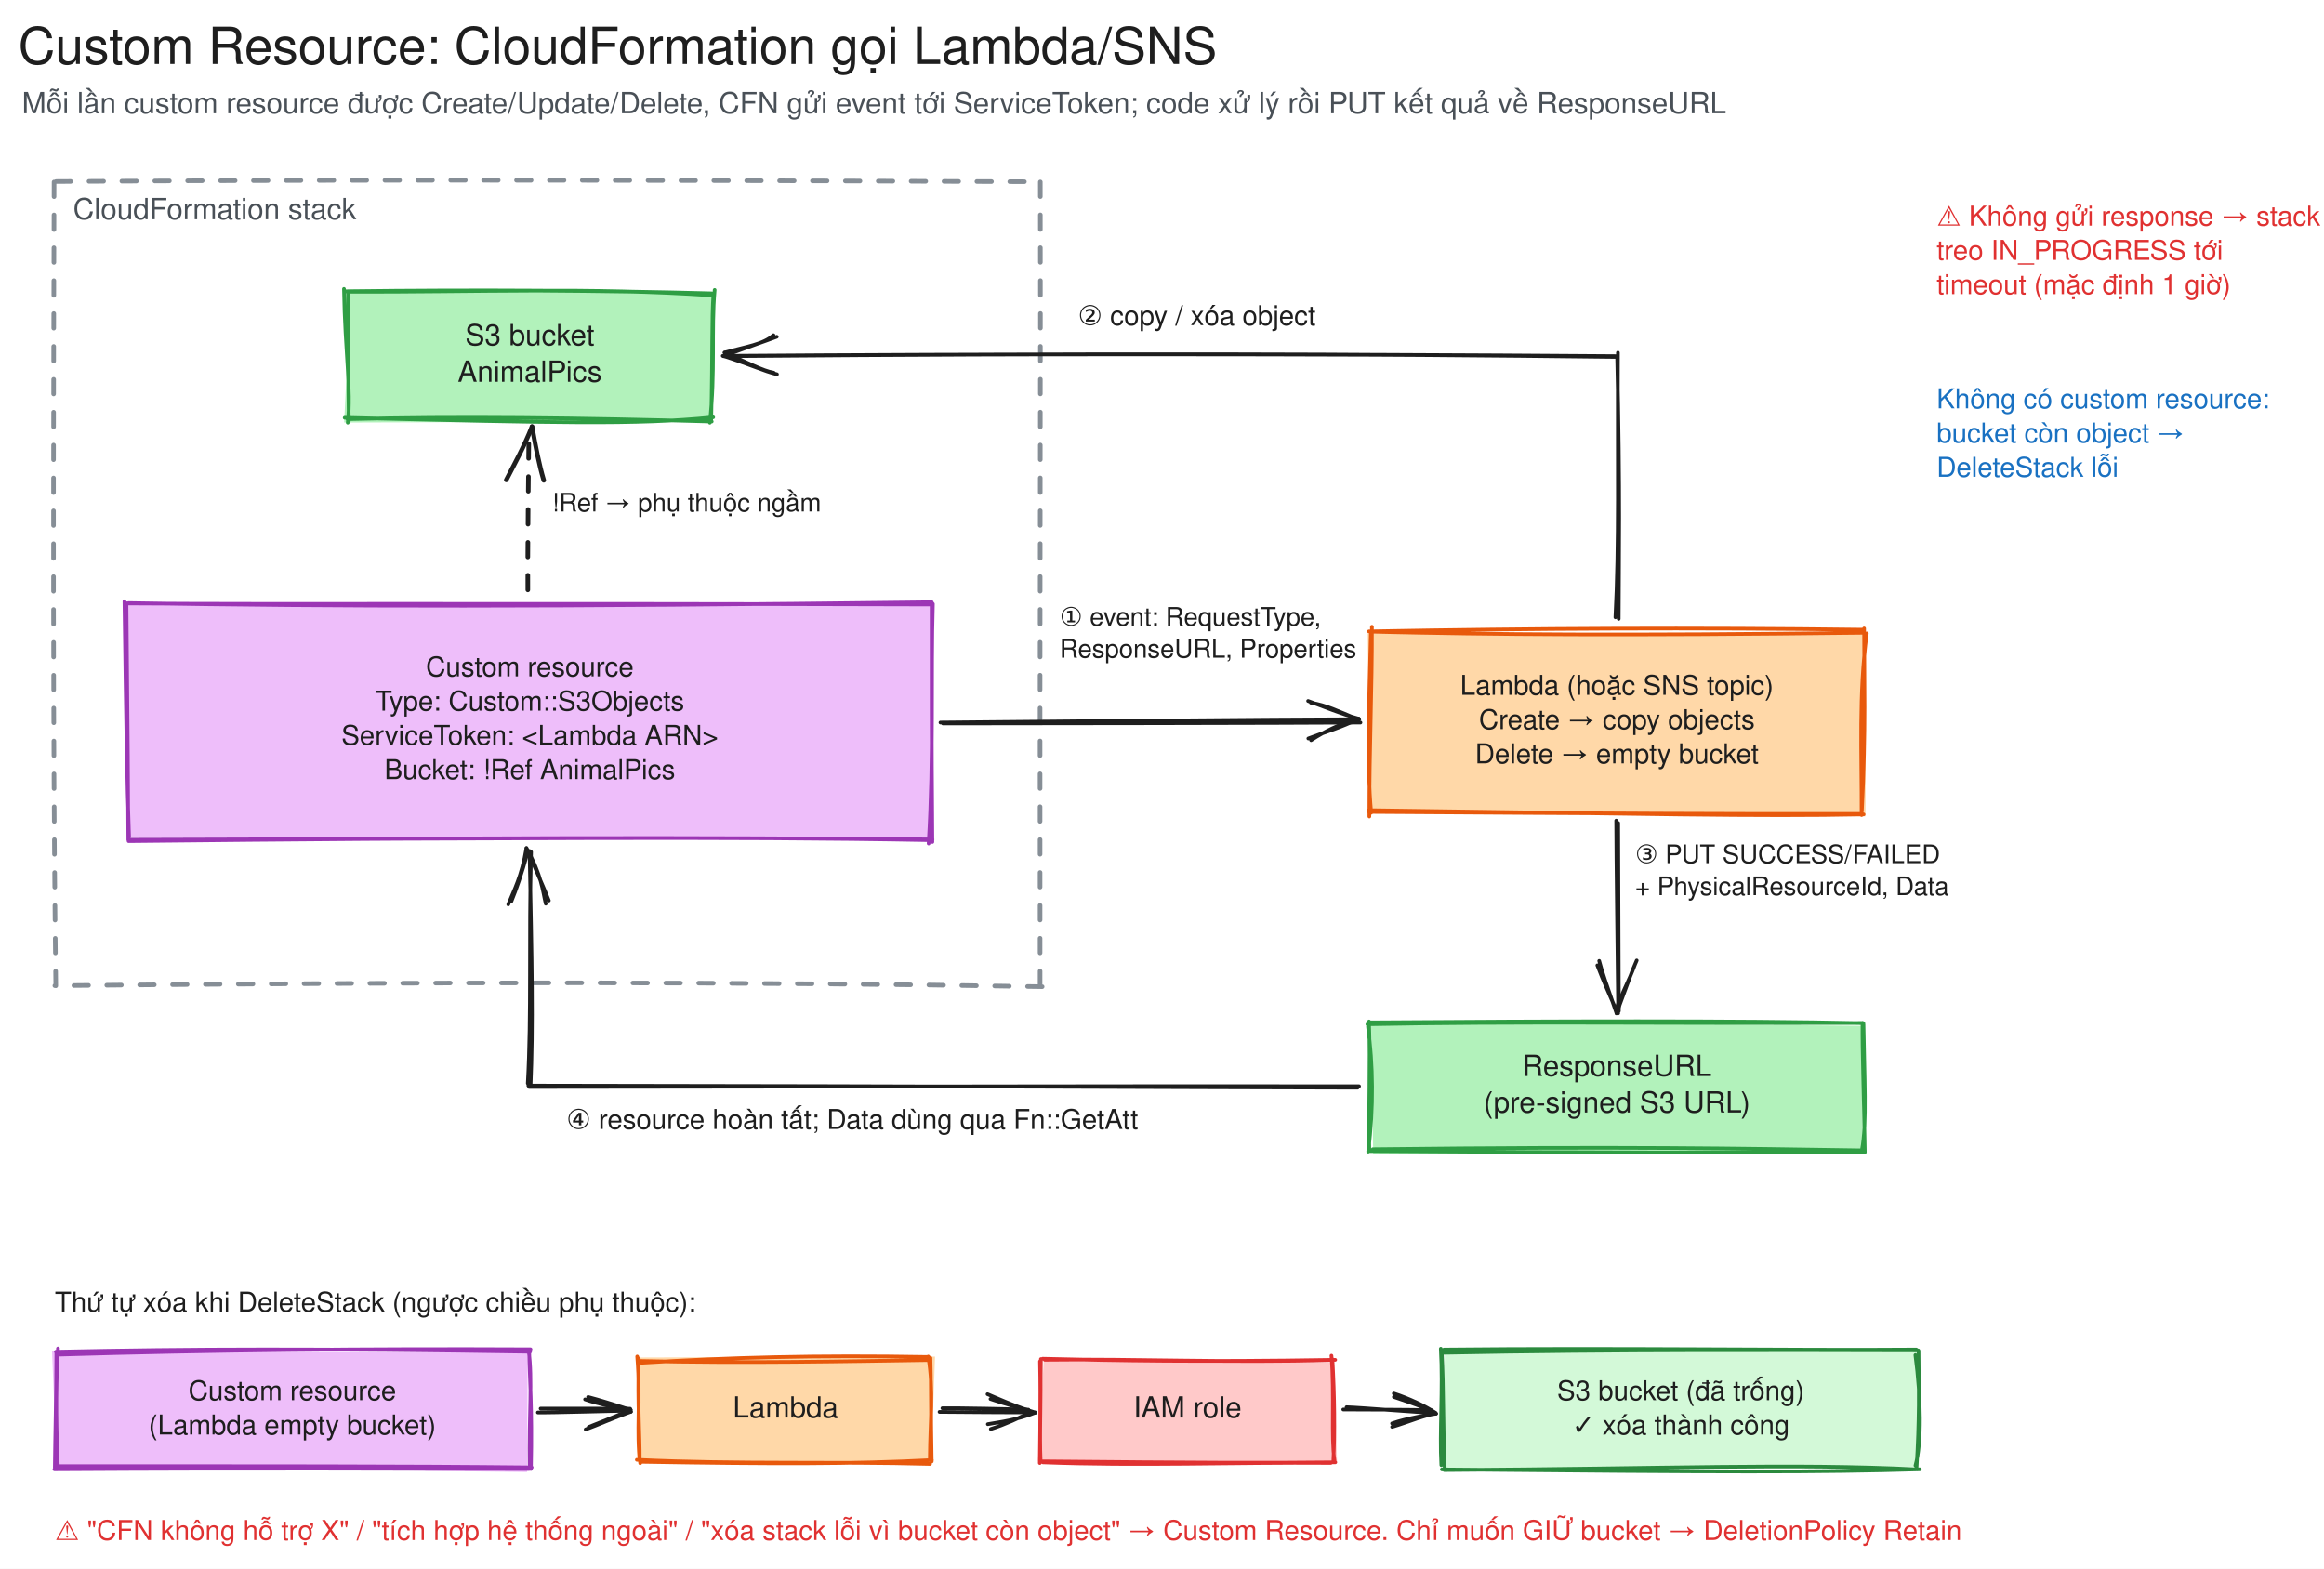
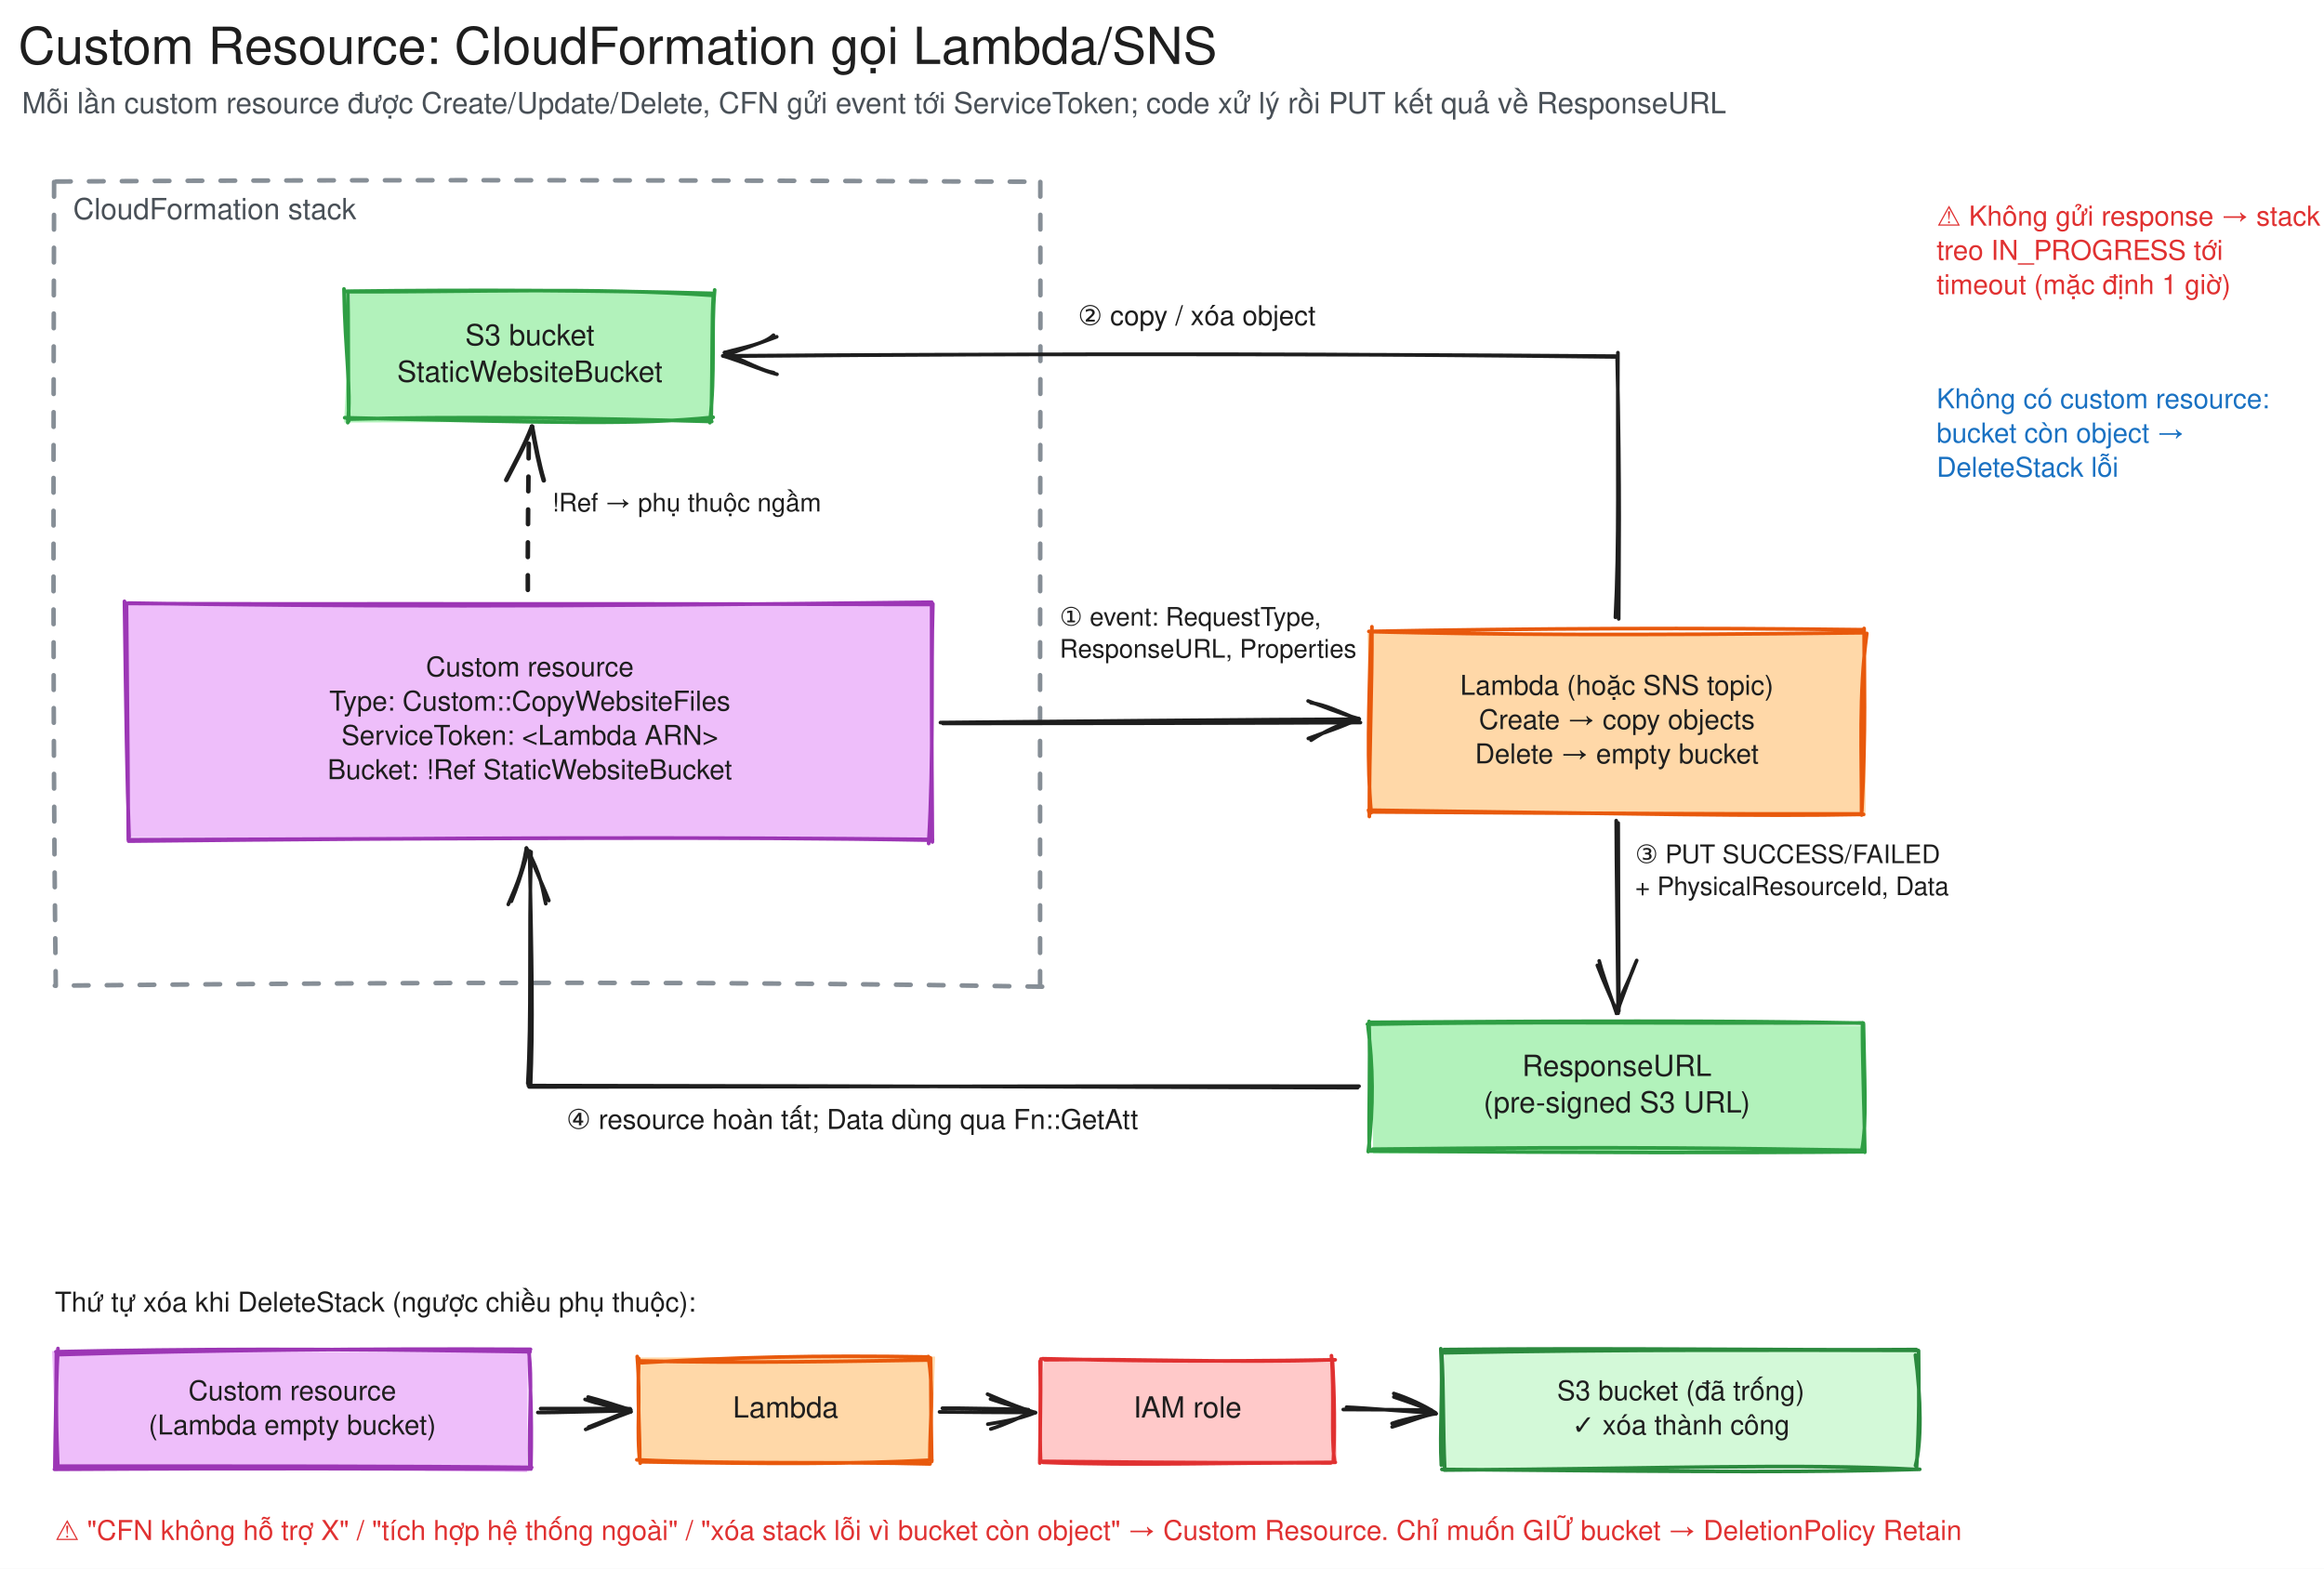
<svg xmlns="http://www.w3.org/2000/svg" version="1.1" viewBox="0 0 1272.05 858.75" width="1272.05" height="858.75">
  <defs>
    <style>
      @font-face {
        font-family: "Virgil";
        src: url("https://excalidraw.com/Virgil.woff2");
      }
      @font-face {
        font-family: "Cascadia";
        src: url("https://excalidraw.com/Cascadia.woff2");
      }
    </style>
  </defs>
  <rect x="0" y="0" width="1272.05" height="858.75" fill="#ffffff" />
  <g transform="translate(10 10) rotate(0 340.2 17.5)">
    <text x="0" y="25" font-family="Helvetica, Segoe UI Emoji" font-size="28px" fill="#1e1e1e" text-anchor="start" style="white-space: pre;" direction="ltr">Custom Resource: CloudFormation gọi Lambda/SNS</text>
  </g>
  <g transform="translate(12 48) rotate(0 487.68 10)">
    <text x="0" y="14" font-family="Helvetica, Segoe UI Emoji" font-size="16px" fill="#495057" text-anchor="start" style="white-space: pre;" direction="ltr">Mỗi lần custom resource được Create/Update/Delete, CFN gửi event tới ServiceToken; code xử lý rồi PUT kết quả về ResponseURL</text>
  </g>
  <g stroke-linecap="round" transform="translate(30 100) rotate(0 270 220)">
    <path d="M0.71 -0.63 C198.8 -1.98, 397.38 -1.11, 539.82 -0.49 M539.42 -0.39 C539.67 95.21, 539.14 191.29, 539.29 440.84 M540.43 440.13 C374.27 437.27, 208.79 437.52, 0.03 439.57 M0.54 439.64 C-0.55 348.04, -1.1 254.15, -0.39 -0.56" stroke="#868e96" stroke-width="2.5" fill="none" stroke-dasharray="8 10" />
  </g>
  <g transform="translate(40 106) rotate(0 83.44 10)">
    <text x="0" y="14" font-family="Helvetica, Segoe UI Emoji" font-size="16px" fill="#495057" text-anchor="start" style="white-space: pre;" direction="ltr">CloudFormation stack</text>
  </g>
  <g stroke-linecap="round" transform="translate(190 160) rotate(0 100 35)">
    <path d="M1.95 -1.47 L201.28 0.22 L198.35 70.64 L-1.61 71.29" stroke="none" stroke-width="0" fill="#b2f2bb" />
    <path d="M-0.03 -0.3 C69.03 -0.08, 134.51 -2.83, 199.69 1.67 M-0.64 -0.56 C70.77 -1.49, 141.74 -0.99, 199.42 0.57 M201.18 -1.29 C199.21 20.7, 201.66 43.79, 198.53 71.39 M200.54 0.46 C199.49 15.79, 200.14 31.74, 199.27 70.03 M200.38 68.42 C158.35 72.66, 114.66 71.42, -1.33 68.68 M199.58 70.74 C129.45 68.71, 58.44 67.89, 0.21 69.44 M0.35 71.37 C2.36 52.71, -1.13 33.72, -1.72 -1.85 M0.9 70.54 C0.57 49.35, 0.65 29.81, 0.5 0.21" stroke="#2f9e44" stroke-width="2" fill="none" />
  </g>
  <g transform="translate(248.8 175) rotate(0 41.2 20)">
    <text x="41.2" y="14" font-family="Helvetica, Segoe UI Emoji" font-size="16px" fill="#1e1e1e" text-anchor="middle" style="white-space: pre;" direction="ltr">S3 bucket</text>
-     <text x="41.2" y="34" font-family="Helvetica, Segoe UI Emoji" font-size="16px" fill="#1e1e1e" text-anchor="middle" style="white-space: pre;" direction="ltr">AnimalPics</text>
+     <text x="41.2" y="34" font-family="Helvetica, Segoe UI Emoji" font-size="16px" fill="#1e1e1e" text-anchor="middle" style="white-space: pre;" direction="ltr">StaticWebsiteBucket</text>
  </g>
  <g stroke-linecap="round" transform="translate(70 330) rotate(0 220 65)">
    <path d="M-0.03 0.23 L440.65 -0.53 L441.07 129.58 L0.51 128.26" stroke="none" stroke-width="0" fill="#eebefa" />
    <path d="M-0.71 0.33 C90.71 0.94, 181.24 0.15, 440.3 0.9 M0.31 0.12 C115.02 2.08, 228.84 2.23, 440.02 -0.35 M440.61 0.57 C439.47 39.82, 441.18 83.74, 438.3 131.76 M439.94 0.23 C440.02 35.51, 439.77 70.62, 440.34 130.92 M439.97 129.94 C324.33 127.75, 207.33 129.2, 0.67 129.65 M440.42 129.51 C312.62 128.3, 185.4 128.43, 0.4 130.45 M0.65 128.06 C-0.53 97.27, -0.99 63.88, -1.88 -0.84 M0.24 129.79 C0.15 103.35, -0.04 76.69, -0.77 0.2" stroke="#9c36b5" stroke-width="2" fill="none" />
  </g>
  <g transform="translate(186.5 357.5) rotate(0 103.5 37.5)">
    <text x="103.5" y="12.75" font-family="Helvetica, Segoe UI Emoji" font-size="15px" fill="#1e1e1e" text-anchor="middle" style="white-space: pre;" direction="ltr">Custom resource</text>
-     <text x="103.5" y="31.5" font-family="Helvetica, Segoe UI Emoji" font-size="15px" fill="#1e1e1e" text-anchor="middle" style="white-space: pre;" direction="ltr">Type: Custom::S3Objects</text>
+     <text x="103.5" y="31.5" font-family="Helvetica, Segoe UI Emoji" font-size="15px" fill="#1e1e1e" text-anchor="middle" style="white-space: pre;" direction="ltr">Type: Custom::CopyWebsiteFiles</text>
    <text x="103.5" y="50.25" font-family="Helvetica, Segoe UI Emoji" font-size="15px" fill="#1e1e1e" text-anchor="middle" style="white-space: pre;" direction="ltr">ServiceToken: &lt;Lambda ARN&gt;</text>
-     <text x="103.5" y="69" font-family="Helvetica, Segoe UI Emoji" font-size="15px" fill="#1e1e1e" text-anchor="middle" style="white-space: pre;" direction="ltr">Bucket: !Ref AnimalPics</text>
+     <text x="103.5" y="69" font-family="Helvetica, Segoe UI Emoji" font-size="15px" fill="#1e1e1e" text-anchor="middle" style="white-space: pre;" direction="ltr">Bucket: !Ref StaticWebsiteBucket</text>
  </g>
  <g stroke-linecap="round" transform="translate(750 345) rotate(0 135 50)">
    <path d="M-1.4 1.72 L271.42 1.7 L271.08 101.85 L-0.21 100.1" stroke="none" stroke-width="0" fill="#ffd8a8" />
    <path d="M0.85 0.81 C68.4 2.37, 135.31 2.99, 269.77 1.39 M-0.75 0.65 C88.49 -1.04, 178.43 -1.42, 269.73 -0.29 M271.8 1.74 C267.3 34.99, 269.05 67.37, 268.94 101.16 M270.33 -0.99 C270.27 25.89, 271.39 53.59, 269.08 99.07 M270.04 100.8 C212.42 101.99, 151.94 100.53, -0.96 98.49 M269.44 100.54 C199.57 100.7, 130.24 100.31, -0.73 99.45 M-0.48 101.96 C-0.53 64.79, 1.04 31.79, 0.92 -1.91 M0.51 99.9 C-1.9 72.7, -0.79 44.72, 0.38 0.64" stroke="#e8590c" stroke-width="2" fill="none" />
  </g>
  <g transform="translate(798.675 366.875) rotate(0 86.325 28.125)">
    <text x="86.325" y="13.5" font-family="Helvetica, Segoe UI Emoji" font-size="15px" fill="#1e1e1e" text-anchor="middle" style="white-space: pre;" direction="ltr">Lambda (hoặc SNS topic)</text>
    <text x="86.325" y="32.25" font-family="Helvetica, Segoe UI Emoji" font-size="15px" fill="#1e1e1e" text-anchor="middle" style="white-space: pre;" direction="ltr">Create → copy objects</text>
    <text x="86.325" y="51" font-family="Helvetica, Segoe UI Emoji" font-size="15px" fill="#1e1e1e" text-anchor="middle" style="white-space: pre;" direction="ltr">Delete → empty bucket</text>
  </g>
  <g stroke-linecap="round" transform="translate(750 560) rotate(0 135 35)">
    <path d="M0.44 -0.93 L268.94 1.51 L269.48 71.15 L1.62 71.52" stroke="none" stroke-width="0" fill="#b2f2bb" />
    <path d="M-1.56 0.68 C77.9 -0.9, 159.06 0.26, 268.83 -0.03 M0.27 -0.37 C100.28 -1.06, 200 -1.45, 269.92 0.08 M269.99 0.64 C270.37 28.11, 271.93 55.69, 269.13 69.41 M269.45 -0.13 C269.3 16.37, 270.12 34.44, 270.72 70.76 M269.34 69.7 C202.92 68.69, 139.23 67.48, 1.41 69.08 M269.77 70.5 C199.37 71.14, 127.06 71.02, -0.47 70.09 M-1.11 70.41 C1.98 45.99, 1.5 22.61, -1.22 1.99 M-0.49 70.04 C-0.97 47.32, 0.18 23.16, -0.65 -0.87" stroke="#2f9e44" stroke-width="2" fill="none" />
  </g>
  <g transform="translate(809.56 575) rotate(0 75.44 20)">
    <text x="75.44" y="14" font-family="Helvetica, Segoe UI Emoji" font-size="16px" fill="#1e1e1e" text-anchor="middle" style="white-space: pre;" direction="ltr">ResponseURL</text>
    <text x="75.44" y="34" font-family="Helvetica, Segoe UI Emoji" font-size="16px" fill="#1e1e1e" text-anchor="middle" style="white-space: pre;" direction="ltr">(pre-signed S3 URL)</text>
  </g>
  <g stroke-linecap="round" transform="translate(30 740) rotate(0 130 32)">
    <path d="M-1.52 -0.38 L258.86 0.41 L258.48 65.85 L1.04 62.4" stroke="none" stroke-width="0" fill="#eebefa" />
    <path d="M1.21 1.56 C85.8 -0.98, 170.82 -1.8, 260.38 -1.37 M0.59 -0.05 C73.42 -1.62, 145.7 -1.84, 260.15 -0.04 M259.36 -0.87 C261.53 15.84, 259.48 33.4, 259.89 63.43 M259.66 -0.57 C259.85 15.22, 261.34 29.04, 260.6 64.17 M261.01 63.28 C188.2 62.5, 117.04 62.62, 1.39 62.59 M259.57 64.16 C188.06 64.15, 115.4 63.6, -0.2 64.32 M1.67 63.19 C0.93 44.08, 0.23 24.61, 1.73 -1.82 M0.02 63.28 C0.2 45.34, 0.77 26.71, 0.87 0.38" stroke="#9c36b5" stroke-width="2" fill="none" />
  </g>
  <g transform="translate(78.1 753.25) rotate(0 81.9 18.75)">
    <text x="81.9" y="13.25" font-family="Helvetica, Segoe UI Emoji" font-size="15px" fill="#1e1e1e" text-anchor="middle" style="white-space: pre;" direction="ltr">Custom resource</text>
    <text x="81.9" y="32" font-family="Helvetica, Segoe UI Emoji" font-size="15px" fill="#1e1e1e" text-anchor="middle" style="white-space: pre;" direction="ltr">(Lambda empty bucket)</text>
  </g>
  <g stroke-linecap="round" transform="translate(350 744) rotate(0 80 28)">
    <path d="M-0.84 -0.89 L161.79 -1.41 L159.71 56.32 L-1.25 55.97" stroke="none" stroke-width="0" fill="#ffd8a8" />
    <path d="M1.1 1.99 C49 -0.96, 96.58 -2.25, 158.34 -1.18 M-0.34 0.98 C57.43 2.33, 114.46 1.14, 159.32 0.48 M158.09 -1.43 C161.23 17.56, 159.09 33.21, 158.96 54.09 M159.3 -0.65 C159.71 11.7, 159.35 23.58, 159.98 56.04 M159.05 57.38 C107.39 55.95, 54.83 57.75, -1.42 55.12 M160.08 55.27 C116.42 57.5, 73.95 57.44, 0.53 56.2 M0.42 56.98 C-1.92 39.61, 0.85 23.75, -1.22 -1.45 M0.16 55.04 C0.26 40.89, -1.11 25.8, -0.39 -0.35" stroke="#e8590c" stroke-width="2" fill="none" />
  </g>
  <g transform="translate(401.12 762) rotate(0 28.88 10)">
    <text x="28.88" y="14" font-family="Helvetica, Segoe UI Emoji" font-size="16px" fill="#1e1e1e" text-anchor="middle" style="white-space: pre;" direction="ltr">Lambda</text>
  </g>
  <g stroke-linecap="round" transform="translate(570 744) rotate(0 80 28)">
    <path d="M1.29 1.03 L160.25 1.79 L161.82 56.1 L-1.82 55.66" stroke="none" stroke-width="0" fill="#ffc9c9" />
    <path d="M1.86 0.35 C51.88 -0.29, 103.22 2.11, 158.87 0.46 M0.67 -0.22 C42.11 0.74, 84.27 1.6, 160.83 0.38 M158.77 -1.89 C160.52 19.57, 158.47 43.15, 160.44 55.43 M159.28 -0.04 C160.49 20.2, 160.66 40.53, 159.78 56.47 M158.43 56.83 C105.13 56.43, 52.68 58.53, 0.84 56.51 M160.89 56.5 C123.35 56.91, 85.79 56.78, -0.27 55.96 M-0.43 55.54 C-1.04 40.41, -0.23 24.94, -0.75 1.2 M-0.86 56.9 C-0.56 36.97, -0.44 16.79, -0.27 -0.05" stroke="#e03131" stroke-width="2" fill="none" />
  </g>
  <g transform="translate(618.32 762) rotate(0 31.68 10)">
    <text x="31.68" y="14" font-family="Helvetica, Segoe UI Emoji" font-size="16px" fill="#1e1e1e" text-anchor="middle" style="white-space: pre;" direction="ltr">IAM role</text>
  </g>
  <g stroke-linecap="round" transform="translate(790 740) rotate(0 130 32)">
    <path d="M0.92 -1.95 L259.22 -0.27 L259.42 63.1 L-0.68 64.49" stroke="none" stroke-width="0" fill="#d3f9d8" />
    <path d="M0.4 -1.24 C95.71 -2.25, 192.61 -0.71, 258.9 -1.25 M-0.52 0.54 C94.58 -1.36, 188.87 -0.9, 259.99 -0.78 M258.4 1.75 C261.53 25.13, 261.84 50.31, 258.43 62.27 M260.13 -0.56 C260.31 19.46, 260.68 37.49, 259.03 63.45 M259.61 64.38 C190.94 60.96, 124.52 63.98, 0.57 64.73 M260.8 64.32 C206.17 65.96, 153.04 65.83, -0.78 64.38 M-1.08 62.04 C-2.15 43.86, -0.06 20.1, -1.37 -1.71 M0.79 64.33 C-0.22 41.2, 0.17 19.78, -0.81 0.18" stroke="#2b8a3e" stroke-width="2" fill="none" />
  </g>
  <g transform="translate(847.925 753.25) rotate(0 72.075 18.75)">
    <text x="72.075" y="13.25" font-family="Helvetica, Segoe UI Emoji" font-size="15px" fill="#1e1e1e" text-anchor="middle" style="white-space: pre;" direction="ltr">S3 bucket (đã trống)</text>
    <text x="72.075" y="32" font-family="Helvetica, Segoe UI Emoji" font-size="15px" fill="#1e1e1e" text-anchor="middle" style="white-space: pre;" direction="ltr">✓ xóa thành công</text>
  </g>
  <g stroke-linecap="round">
    <g transform="translate(290 324) rotate(0 0 -44)">
      <path d="M-1.09 -1.09 C-1.27 -15.96, -0.69 -74.11, -0.5 -88.52" stroke="#1e1e1e" stroke-width="2.5" fill="none" stroke-dasharray="8 10" />
    </g>
    <g transform="translate(290 324) rotate(0 0 -44)">
      <path d="M7.63 -61.05 C4.96 -70.05, 3.17 -79.58, 1.2 -90.46" stroke="#1e1e1e" stroke-width="2.5" fill="none" />
    </g>
    <g transform="translate(290 324) rotate(0 0 -44)">
      <path d="M-12.89 -61.27 C-8.43 -70.01, -3.11 -79.46, 1.2 -90.46" stroke="#1e1e1e" stroke-width="2.5" fill="none" />
    </g>
  </g>
  <g stroke-linecap="round">
    <g transform="translate(516 395) rotate(0 114 0)">
      <path d="M0.14 1.03 C38.22 1.04, 190.75 0.82, 228.65 0.54 M-1.24 0.53 C36.71 0.13, 190.09 -1.27, 228.04 -1.3" stroke="#1e1e1e" stroke-width="2" fill="none" />
    </g>
    <g transform="translate(516 395) rotate(0 114 0)">
      <path d="M201.63 10.2 C209.64 4.96, 216.57 1.93, 226.43 -1.57 M200.12 9.26 C208.83 5.88, 218.11 3.27, 227.73 -1.57" stroke="#1e1e1e" stroke-width="2" fill="none" />
    </g>
    <g transform="translate(516 395) rotate(0 114 0)">
      <path d="M201.51 -10.32 C209.65 -9.08, 216.62 -5.63, 226.43 -1.57 M200 -11.27 C208.87 -8.09, 218.19 -4.14, 227.73 -1.57" stroke="#1e1e1e" stroke-width="2" fill="none" />
    </g>
  </g>
  <g stroke-linecap="round">
    <g transform="translate(885 339) rotate(0 -244.5 -72)">
      <path d="M-0.8 -1.07 C1.27 -40.92, 0.28 -84.98, 0.57 -145.96 M1 -0.21 C1.05 -32.97, 1.93 -66.99, 0.14 -144.09 M-0.35 -144.05 C-170.92 -145.34, -343.99 -145.31, -489.41 -144.2 M-0.07 -143.61 C-140.62 -145.33, -281.34 -145.74, -488.97 -144.02" stroke="#1e1e1e" stroke-width="2" fill="none" />
    </g>
    <g transform="translate(885 339) rotate(0 -244.5 -72)">
      <path d="M-461.63 -155.51 C-467.26 -150.42, -476.48 -149.33, -488.39 -145.98 M-459.84 -154.65 C-467.52 -151.75, -473.17 -149.92, -488.83 -144.11" stroke="#1e1e1e" stroke-width="2" fill="none" />
    </g>
    <g transform="translate(885 339) rotate(0 -244.5 -72)">
      <path d="M-461.51 -134.99 C-467.25 -135.9, -476.5 -140.81, -488.39 -145.98 M-459.72 -134.13 C-467.27 -136, -472.95 -138.93, -488.83 -144.11" stroke="#1e1e1e" stroke-width="2" fill="none" />
    </g>
  </g>
  <g stroke-linecap="round">
    <g transform="translate(885 451) rotate(0 0 51.5)">
      <path d="M0.72 -0.49 C0.82 16.55, 1.05 85.34, 1.09 102.44 M-0.36 -1.8 C-0.37 15.39, 0.54 86.23, 0.72 103.68" stroke="#1e1e1e" stroke-width="2" fill="none" />
    </g>
    <g transform="translate(885 451) rotate(0 0 51.5)">
      <path d="M-10.69 77.43 C-7.17 86.68, -4.16 93.04, -0.46 101.77 M-9.67 75 C-8.07 81.27, -5.71 87.66, -0.19 103.7" stroke="#1e1e1e" stroke-width="2" fill="none" />
    </g>
    <g transform="translate(885 451) rotate(0 0 51.5)">
      <path d="M9.83 77.19 C6.37 86.65, 2.42 93.09, -0.46 101.77 M10.85 74.76 C7.98 81.11, 5.88 87.56, -0.19 103.7" stroke="#1e1e1e" stroke-width="2" fill="none" />
    </g>
  </g>
  <g stroke-linecap="round">
    <g transform="translate(744 595) rotate(0 -227 -64.5)">
      <path d="M-0.93 0.42 C-105.55 0.22, -209.56 -0.46, -454.81 -0.75 M-0.12 -0.4 C-123.59 -0.63, -247.4 -0.17, -454.39 0 M-455.12 -1.95 C-453.01 -39.63, -454.62 -80.06, -453.31 -128.66 M-453.61 -0.08 C-452.17 -33.96, -452.89 -67.9, -454.14 -129.17" stroke="#1e1e1e" stroke-width="2" fill="none" />
    </g>
    <g transform="translate(744 595) rotate(0 -227 -64.5)">
      <path d="M-445.28 -100.31 C-447.05 -107.64, -447.39 -115.52, -455.85 -130.75 M-443.59 -102.01 C-446.28 -109.05, -449.5 -115.7, -454.97 -129.17" stroke="#1e1e1e" stroke-width="2" fill="none" />
    </g>
    <g transform="translate(744 595) rotate(0 -227 -64.5)">
      <path d="M-465.8 -99.91 C-462.82 -107.35, -458.42 -115.33, -455.85 -130.75 M-464.1 -101.62 C-461.21 -108.71, -458.85 -115.47, -454.97 -129.17" stroke="#1e1e1e" stroke-width="2" fill="none" />
    </g>
  </g>
  <g stroke-linecap="round">
    <g transform="translate(296 772) rotate(0 24 0)">
      <path d="M-0.1 -0.92 C8.05 -0.95, 40.75 -0.95, 48.94 -0.84 M-1.61 1.21 C6.45 1.36, 40.08 0.3, 48.48 0.26" stroke="#1e1e1e" stroke-width="2" fill="none" />
    </g>
    <g transform="translate(296 772) rotate(0 24 0)">
      <path d="M24.56 10.47 C31.55 7.96, 39.34 4.31, 49.33 0.8 M26.21 9.16 C33.05 6.44, 39.3 4.01, 49.21 -0.2" stroke="#1e1e1e" stroke-width="2" fill="none" />
    </g>
    <g transform="translate(296 772) rotate(0 24 0)">
      <path d="M24.24 -5.95 C31.23 -3.46, 39.13 -2.12, 49.33 0.8 M25.89 -7.26 C32.7 -5.49, 39.04 -3.43, 49.21 -0.2" stroke="#1e1e1e" stroke-width="2" fill="none" />
    </g>
  </g>
  <g stroke-linecap="round">
    <g transform="translate(516 772) rotate(0 24 0)">
      <path d="M-0.19 -1.12 C7.67 -1.28, 38.95 -0.64, 46.89 -0.33 M-1.74 0.9 C6.5 0.87, 40.99 1.39, 49.02 1.04" stroke="#1e1e1e" stroke-width="2" fill="none" />
    </g>
    <g transform="translate(516 772) rotate(0 24 0)">
      <path d="M24.68 7.61 C32.18 6.28, 40.17 5.43, 50.73 1.27 M26.31 10.26 C34.25 7.76, 41.79 4.21, 48.27 0.95" stroke="#1e1e1e" stroke-width="2" fill="none" />
    </g>
    <g transform="translate(516 772) rotate(0 24 0)">
      <path d="M24.52 -8.81 C32.15 -5.59, 40.19 -1.89, 50.73 1.27 M26.15 -6.16 C34.07 -3.39, 41.66 -1.69, 48.27 0.95" stroke="#1e1e1e" stroke-width="2" fill="none" />
    </g>
  </g>
  <g stroke-linecap="round">
    <g transform="translate(736 772) rotate(0 24 0)">
      <path d="M-0.76 -0.42 C7.04 -0.39, 39.37 -0.3, 47.29 -0.04 M1.05 -1.69 C9.19 -1.43, 41.63 1.29, 49.64 1.48" stroke="#1e1e1e" stroke-width="2" fill="none" />
    </g>
    <g transform="translate(736 772) rotate(0 24 0)">
      <path d="M25.95 7.2 C34.48 4.17, 44.35 3.1, 49.48 1.28 M25.99 9.1 C35.69 6.21, 43.88 2.54, 50.02 1.85" stroke="#1e1e1e" stroke-width="2" fill="none" />
    </g>
    <g transform="translate(736 772) rotate(0 24 0)">
      <path d="M26.89 -9.19 C35.07 -6.61, 44.62 -2.05, 49.48 1.28 M26.93 -7.29 C36.33 -4.06, 44.17 -1.6, 50.02 1.85" stroke="#1e1e1e" stroke-width="2" fill="none" />
    </g>
  </g>
  <g transform="translate(302 268) rotate(0 72.31 8.75)">
    <text x="0" y="12" font-family="Helvetica, Segoe UI Emoji" font-size="14px" fill="#1e1e1e" text-anchor="start" style="white-space: pre;" direction="ltr">!Ref → phụ thuộc ngầm</text>
  </g>
  <g transform="translate(580 330) rotate(0 84.21 17.5)">
    <text x="0" y="12.5" font-family="Helvetica, Segoe UI Emoji" font-size="14px" fill="#1e1e1e" text-anchor="start" style="white-space: pre;" direction="ltr">① event: RequestType,</text>
    <text x="0" y="30" font-family="Helvetica, Segoe UI Emoji" font-size="14px" fill="#1e1e1e" text-anchor="start" style="white-space: pre;" direction="ltr">ResponseURL, Properties</text>
  </g>
  <g transform="translate(590 165) rotate(0 68.85 9.375)">
    <text x="0" y="13" font-family="Helvetica, Segoe UI Emoji" font-size="15px" fill="#1e1e1e" text-anchor="start" style="white-space: pre;" direction="ltr">② copy / xóa object</text>
  </g>
  <g transform="translate(895 460) rotate(0 88.83 17.5)">
    <text x="0" y="12.5" font-family="Helvetica, Segoe UI Emoji" font-size="14px" fill="#1e1e1e" text-anchor="start" style="white-space: pre;" direction="ltr">③ PUT SUCCESS/FAILED</text>
    <text x="0" y="30" font-family="Helvetica, Segoe UI Emoji" font-size="14px" fill="#1e1e1e" text-anchor="start" style="white-space: pre;" direction="ltr">+ PhysicalResourceId, Data</text>
  </g>
  <g transform="translate(310 605) rotate(0 164.7 9.375)">
    <text x="0" y="13" font-family="Helvetica, Segoe UI Emoji" font-size="15px" fill="#1e1e1e" text-anchor="start" style="white-space: pre;" direction="ltr">④ resource hoàn tất; Data dùng qua Fn::GetAtt</text>
  </g>
  <g transform="translate(30 705) rotate(0 179.85 9.375)">
    <text x="0" y="13" font-family="Helvetica, Segoe UI Emoji" font-size="15px" fill="#1e1e1e" text-anchor="start" style="white-space: pre;" direction="ltr">Thứ tự xóa khi DeleteStack (ngược chiều phụ thuộc):</text>
  </g>
  <g transform="translate(1060 110) rotate(0 101.025 28.125)">
    <text x="0" y="13.5" font-family="Helvetica, Segoe UI Emoji" font-size="15px" fill="#e03131" text-anchor="start" style="white-space: pre;" direction="ltr">⚠ Không gửi response → stack</text>
    <text x="0" y="32.25" font-family="Helvetica, Segoe UI Emoji" font-size="15px" fill="#e03131" text-anchor="start" style="white-space: pre;" direction="ltr">treo IN_PROGRESS tới</text>
    <text x="0" y="51" font-family="Helvetica, Segoe UI Emoji" font-size="15px" fill="#e03131" text-anchor="start" style="white-space: pre;" direction="ltr">timeout (mặc định 1 giờ)</text>
  </g>
  <g transform="translate(1060 210) rotate(0 95.25 28.125)">
    <text x="0" y="13.5" font-family="Helvetica, Segoe UI Emoji" font-size="15px" fill="#1971c2" text-anchor="start" style="white-space: pre;" direction="ltr">Không có custom resource:</text>
    <text x="0" y="32.25" font-family="Helvetica, Segoe UI Emoji" font-size="15px" fill="#1971c2" text-anchor="start" style="white-space: pre;" direction="ltr">bucket còn object →</text>
    <text x="0" y="51" font-family="Helvetica, Segoe UI Emoji" font-size="15px" fill="#1971c2" text-anchor="start" style="white-space: pre;" direction="ltr">DeleteStack lỗi</text>
  </g>
  <g transform="translate(30 830) rotate(0 542.1 9.375)">
    <text x="0" y="13" font-family="Helvetica, Segoe UI Emoji" font-size="15px" fill="#e03131" text-anchor="start" style="white-space: pre;" direction="ltr">⚠ "CFN không hỗ trợ X" / "tích hợp hệ thống ngoài" / "xóa stack lỗi vì bucket còn object" → Custom Resource. Chỉ muốn GIỮ bucket → DeletionPolicy Retain</text>
  </g>
</svg>
